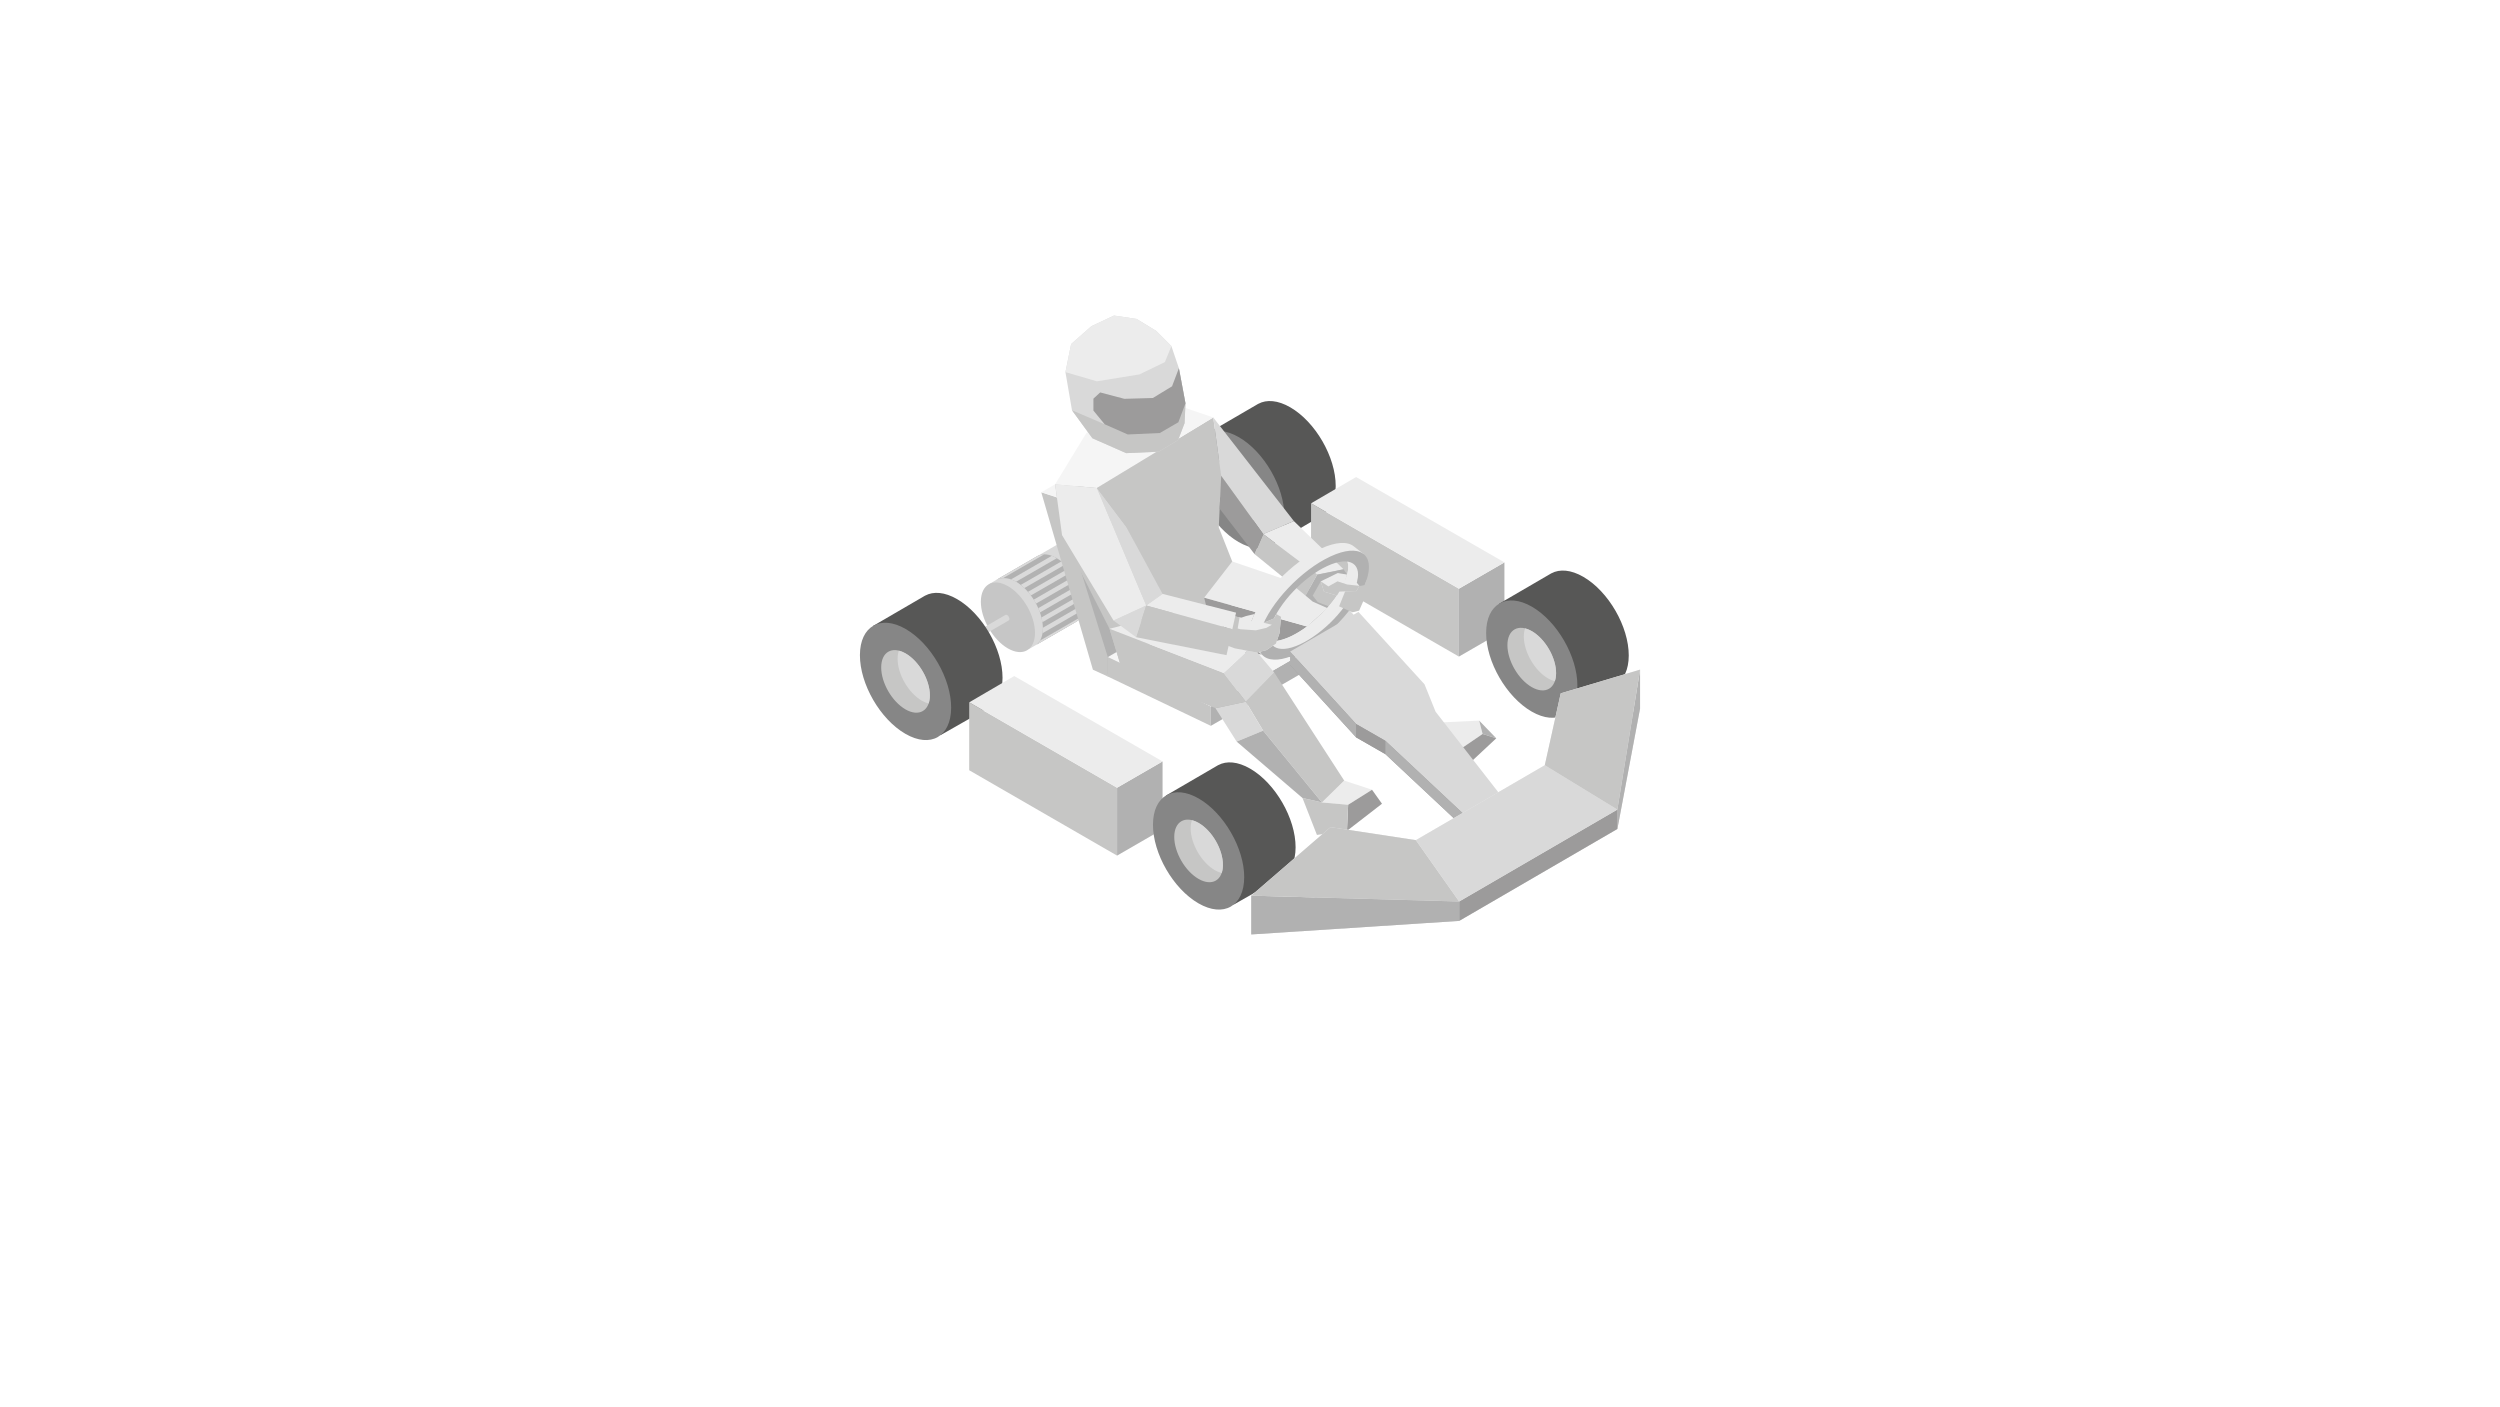
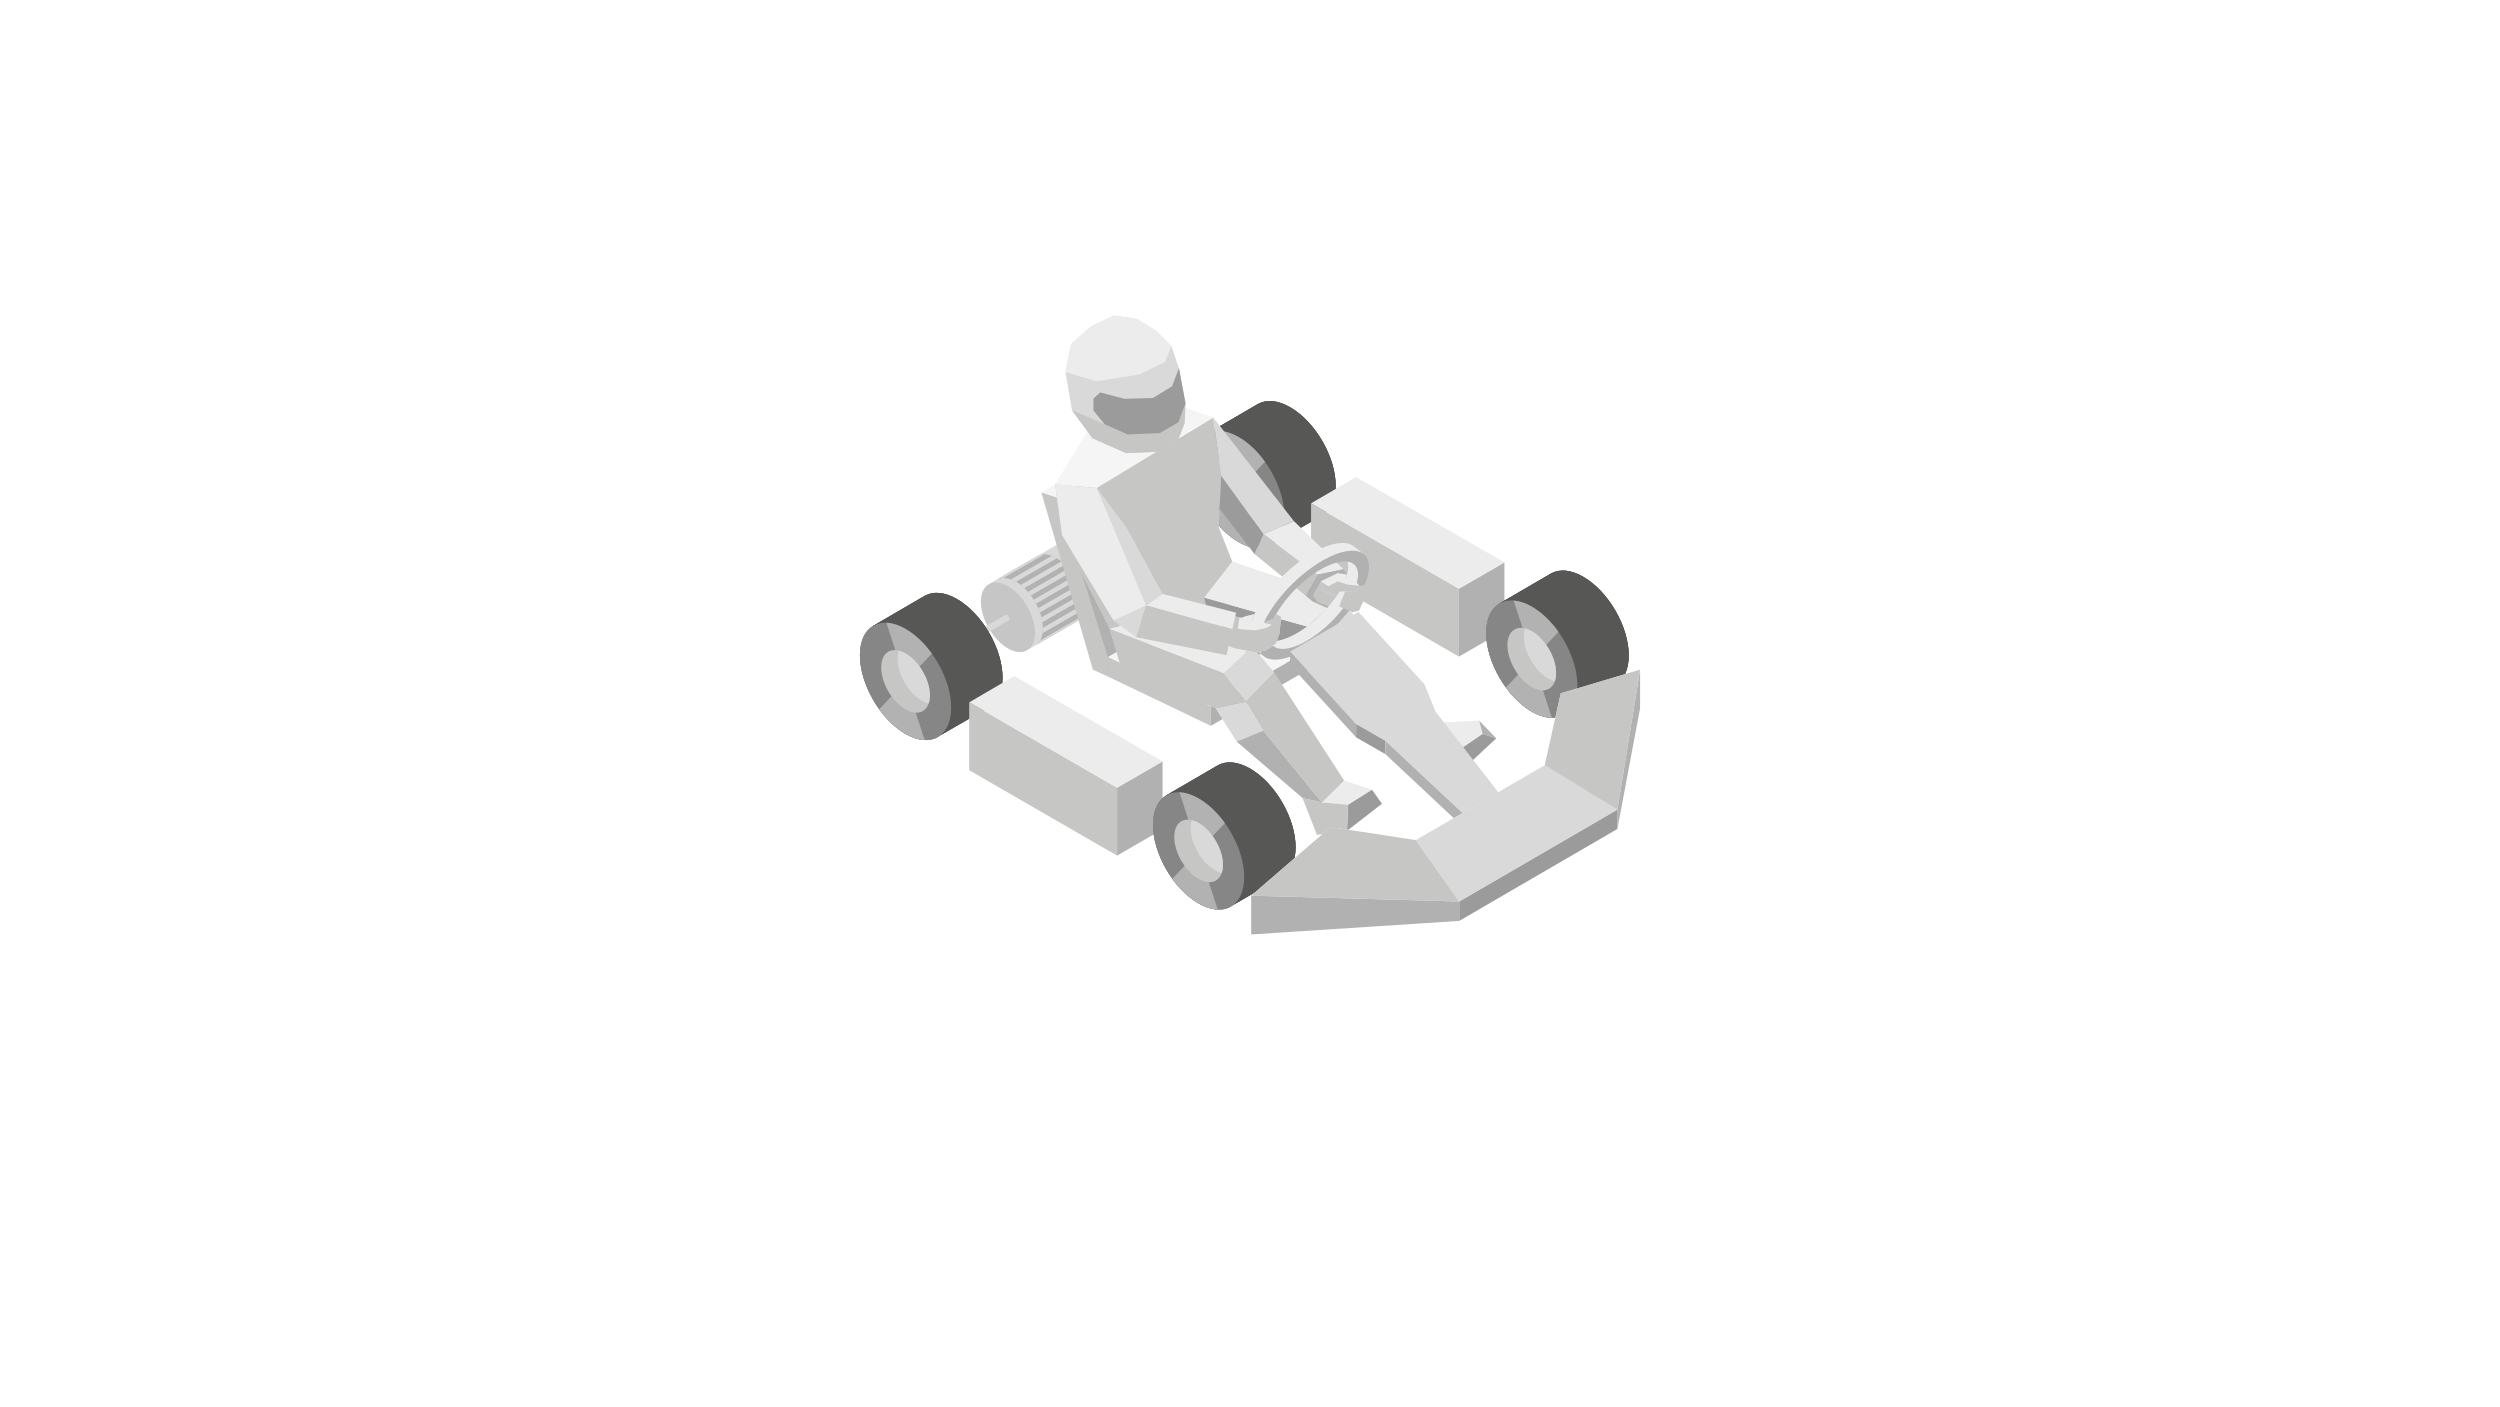
- <svg xmlns="http://www.w3.org/2000/svg" xmlns:xlink="http://www.w3.org/1999/xlink" version="1.1" id="VALEUR-final_-_copie" x="0px" y="0px" width="1600px" height="900px" viewBox="0 0 1600 900" enable-background="new 0 0 1600 900" xml:space="preserve">
-   <g id="Moteur-elec_1_">
+ <svg xmlns="http://www.w3.org/2000/svg" version="1.1" id="VALEUR-final" x="0px" y="0px" width="1600px" height="900px" viewBox="0 0 1600 900" enable-background="new 0 0 1600 900" xml:space="preserve">
+   <g id="moteur-elec">
    <g>
      <g>
        <polygon fill="#C6C6C5" points="724.096,348.021 698.315,333.137 698.315,362.69 724.096,377.575    " />
        <polygon fill="#B1B1B1" points="724.096,348.021 763.094,325.506 763.094,355.06 724.096,377.575    " />
        <g>
          <polygon fill="#D9D9D9" points="763.094,325.506 737.187,310.622 698.315,333.137 724.096,348.021     " />
        </g>
      </g>
      <g>
        <path fill="#F6F6F6" d="M745.362,339.233l-3.554,3.856l-0.925,13.01l4.662-7.059l-1.353,9.719l-1.595,0.068l1.053,5.02     l3.589-6.552l-1.749,1.138l3.583-16.745l-5.484,8.172L745.362,339.233" />
      </g>
      <g>
        <g>
          <path fill="#B1B1B1" d="M714.858,331.647v4.698l0,0c0.003,0.42,0.282,0.84,0.838,1.16c1.109,0.641,2.904,0.643,4.009,0      c0.551-0.32,0.825-0.74,0.822-1.16h0.001v-4.698H714.858z" />
          <g>
            <path fill="#ECECEC" d="M719.692,330.485c-1.113-0.641-2.905-0.641-4.009,0c-1.105,0.642-1.098,1.681,0.013,2.321       c1.109,0.643,2.904,0.643,4.009,0C720.808,332.166,720.802,331.126,719.692,330.485" />
          </g>
        </g>
        <g>
          <path fill="#B1B1B1" d="M740.498,316.845v4.698l0,0c0.002,0.42,0.281,0.84,0.836,1.16c1.111,0.641,2.904,0.643,4.009,0      c0.551-0.32,0.825-0.74,0.822-1.16h0.001v-4.698H740.498z" />
          <g>
            <path fill="#ECECEC" d="M745.331,315.683c-1.112-0.641-2.905-0.641-4.008,0c-1.105,0.643-1.099,1.679,0.012,2.321       c1.111,0.641,2.904,0.643,4.009,0C746.446,317.364,746.44,316.324,745.331,315.683" />
          </g>
        </g>
      </g>
      <g>
        <polyline fill="#9C9B9B" points="727.308,339.536 726.196,338.896 723.922,340.216 721.632,338.894 720.529,339.536      722.817,340.859 720.543,342.18 721.654,342.822 723.928,341.5 726.218,342.822 727.323,342.18 725.033,340.859 727.308,339.536         " />
      </g>
      <polyline fill="#9C9B9B" points="754.055,324.093 752.944,323.453 747.289,326.738 748.402,327.379 754.055,324.093   " />
    </g>
    <g>
-       <path fill="#D9D9D9" d="M706.047,379.773c0.031-10.997-7.7-24.388-17.271-29.912c-4.7-2.713-8.967-3.019-12.099-1.331    l-0.007-0.013l-43.957,25.475l3.618,5.854c-0.001,0.089-0.007,0.175-0.007,0.265c-0.03,10.997,7.701,24.388,17.273,29.912    c0.684,0.396,1.358,0.733,2.022,1.028l2.738,4.43l42.718-24.643l-0.001-0.003C704.136,389.009,706.033,385.189,706.047,379.773z" />
+       <path fill="#D9D9D9" d="M706.047,379.773c0.031-10.997-7.7-24.388-17.271-29.912c-4.7-2.713-8.967-3.019-12.099-1.331    l-0.007-0.013l-43.957,25.475l25.644,41.489l42.718-24.643l-0.001-0.003C704.136,389.009,706.033,385.189,706.047,379.773z" />
      <g>
        <path fill="#C6C6C6" d="M645.128,375.148c-9.57-5.527-17.353-1.091-17.384,9.906c-0.032,10.998,7.701,24.39,17.272,29.913     c9.569,5.525,17.353,1.092,17.383-9.906C662.431,394.063,654.7,380.672,645.128,375.148" />
      </g>
-       <g>
-         <defs>
-           <path id="SVGID_1_" d="M693.435,387.055c0.031-10.997-7.7-24.388-17.271-29.912c-4.7-2.713-8.967-3.019-12.099-1.331      l-0.007-0.013L637.87,371l-0.381,0.222c0,0,5.221-3.296,12.685,1.014c9.572,5.524,17.303,18.916,17.271,29.912      c-0.013,4.862-1.543,8.438-4.071,10.441l25.09-14.469l-0.001-0.002C691.524,396.291,693.421,392.471,693.435,387.055z" />
-         </defs>
-         <defs>
-           <path id="SVGID_2_" d="M693.435,387.055c0.031-10.997-7.7-24.388-17.271-29.912c-4.7-2.713-8.967-3.019-12.099-1.331      l-0.007-0.013L637.87,371l-0.381,0.222c0,0,5.221-3.296,12.685,1.014c9.572,5.524,17.303,18.916,17.271,29.912      c-0.013,4.862-1.543,8.438-4.071,10.441l25.09-14.469l-0.001-0.002C691.524,396.291,693.421,392.471,693.435,387.055z" />
-         </defs>
-         <use xlink:href="#SVGID_1_" overflow="visible" fill="#B2B2B2" />
-         <clipPath id="SVGID_3_">
-           <use xlink:href="#SVGID_1_" overflow="visible" />
-         </clipPath>
-         <clipPath id="SVGID_4_" clip-path="url(#SVGID_3_)">
-           <use xlink:href="#SVGID_2_" overflow="visible" />
-         </clipPath>
-         <g clip-path="url(#SVGID_4_)">
-           <line fill="none" stroke="#DADADA" stroke-width="2.929" stroke-miterlimit="10" x1="589.639" y1="505.363" x2="834.512" y2="363.977" />
-           <line fill="none" stroke="#DADADA" stroke-width="2.929" stroke-miterlimit="10" x1="585.122" y1="500.848" x2="829.996" y2="359.46" />
-           <line fill="none" stroke="#DADADA" stroke-width="2.929" stroke-miterlimit="10" x1="580.606" y1="496.332" x2="825.48" y2="354.945" />
-           <line fill="none" stroke="#DADADA" stroke-width="2.929" stroke-miterlimit="10" x1="576.09" y1="491.814" x2="820.965" y2="350.428" />
-           <line fill="none" stroke="#DADADA" stroke-width="2.929" stroke-miterlimit="10" x1="571.575" y1="487.299" x2="816.449" y2="345.911" />
-           <line fill="none" stroke="#DADADA" stroke-width="2.929" stroke-miterlimit="10" x1="567.058" y1="482.783" x2="811.934" y2="341.396" />
-           <line fill="none" stroke="#DADADA" stroke-width="2.929" stroke-miterlimit="10" x1="562.542" y1="478.266" x2="807.417" y2="336.88" />
-           <line fill="none" stroke="#DADADA" stroke-width="2.929" stroke-miterlimit="10" x1="558.026" y1="473.75" x2="802.9" y2="332.364" />
-           <line fill="none" stroke="#DADADA" stroke-width="2.929" stroke-miterlimit="10" x1="553.51" y1="469.234" x2="798.384" y2="327.848" />
-           <line fill="none" stroke="#DADADA" stroke-width="2.929" stroke-miterlimit="10" x1="548.994" y1="464.719" x2="793.869" y2="323.332" />
-           <line fill="none" stroke="#DADADA" stroke-width="2.929" stroke-miterlimit="10" x1="544.478" y1="460.203" x2="789.352" y2="318.815" />
-           <line fill="none" stroke="#DADADA" stroke-width="2.929" stroke-miterlimit="10" x1="539.962" y1="455.686" x2="784.836" y2="314.3" />
-           <line fill="none" stroke="#DADADA" stroke-width="2.929" stroke-miterlimit="10" x1="535.445" y1="451.17" x2="780.321" y2="309.784" />
-           <line fill="none" stroke="#DADADA" stroke-width="2.929" stroke-miterlimit="10" x1="530.93" y1="446.654" x2="775.804" y2="305.268" />
-           <line fill="none" stroke="#DADADA" stroke-width="2.929" stroke-miterlimit="10" x1="526.414" y1="442.139" x2="771.288" y2="300.752" />
-           <line fill="none" stroke="#DADADA" stroke-width="2.929" stroke-miterlimit="10" x1="521.897" y1="437.623" x2="766.772" y2="296.236" />
-           <line fill="none" stroke="#DADADA" stroke-width="2.929" stroke-miterlimit="10" x1="517.382" y1="433.105" x2="762.256" y2="291.72" />
-           <line fill="none" stroke="#DADADA" stroke-width="2.929" stroke-miterlimit="10" x1="512.865" y1="428.59" x2="757.74" y2="287.204" />
-           <line fill="none" stroke="#DADADA" stroke-width="2.929" stroke-miterlimit="10" x1="508.349" y1="424.074" x2="753.223" y2="282.687" />
-           <line fill="none" stroke="#DADADA" stroke-width="2.929" stroke-miterlimit="10" x1="503.833" y1="419.559" x2="748.708" y2="278.171" />
-           <line fill="none" stroke="#DADADA" stroke-width="2.929" stroke-miterlimit="10" x1="499.317" y1="415.043" x2="744.192" y2="273.655" />
-           <line fill="none" stroke="#DADADA" stroke-width="2.929" stroke-miterlimit="10" x1="494.801" y1="410.526" x2="739.676" y2="269.139" />
-           <line fill="none" stroke="#DADADA" stroke-width="2.929" stroke-miterlimit="10" x1="490.286" y1="406.01" x2="735.16" y2="264.623" />
-         </g>
+       <path fill="#B2B2B2" d="M693.435,387.055c0.031-10.997-7.7-24.388-17.271-29.912c-4.7-2.713-8.967-3.019-12.099-1.331    l-0.007-0.013L637.87,371l-0.381,0.222c0,0,5.221-3.296,12.685,1.014c9.572,5.524,17.303,18.916,17.271,29.912    c-0.013,4.862-1.543,8.438-4.071,10.441l25.09-14.469l-0.001-0.002C691.524,396.291,693.421,392.471,693.435,387.055z" />
+       <g>
+         <path fill="#D9D9D9" d="M637.57,371.173c-0.05,0.029-0.082,0.048-0.082,0.048L637.57,371.173z" />
+         <path fill="#D9D9D9" d="M681.634,361.331c-0.756-0.727-1.535-1.406-2.334-2.035l-26.055,15.044     c0.802,0.628,1.584,1.304,2.344,2.029L681.634,361.331z" />
+         <path fill="#D9D9D9" d="M676.164,357.143c-1.029-0.594-2.032-1.052-3.012-1.42l-26.121,15.082     c0.995,0.34,2.041,0.794,3.142,1.431c0.039,0.022,0.076,0.05,0.114,0.072l26.062-15.047     C676.286,357.223,676.226,357.179,676.164,357.143z" />
+         <path fill="#D9D9D9" d="M688.462,398.117c1.224-0.73,2.251-1.793,3.057-3.135l-25.911,14.96c-0.614,1.059-1.36,1.953-2.235,2.646     l25.09-14.469L688.462,398.117z" />
+         <path fill="#D9D9D9" d="M668.299,354.785c-1.559,0.015-2.989,0.356-4.234,1.027l-0.007-0.013L637.87,371l-0.299,0.174     c0.352-0.2,1.904-1.005,4.314-1.138L668.299,354.785z" />
+         <path fill="#D9D9D9" d="M685.784,366.059c-0.593-0.8-1.22-1.564-1.862-2.308l-26.041,15.036c0.644,0.742,1.271,1.506,1.866,2.306     L685.784,366.059z" />
+         <path fill="#D9D9D9" d="M693.136,383.185c-0.147-1.004-0.352-2.017-0.605-3.033l-26.01,15.018     c0.255,1.014,0.465,2.025,0.615,3.028L693.136,383.185z" />
+         <path fill="#D9D9D9" d="M667.192,405.288l25.965-14.992c0.169-1.01,0.275-2.081,0.278-3.241c0-0.097-0.011-0.198-0.012-0.295     l-25.994,15.008c0.001,0.126,0.016,0.255,0.015,0.38C667.441,403.266,667.349,404.309,667.192,405.288z" />
+         <path fill="#D9D9D9" d="M689.07,371.285c-0.46-0.862-0.949-1.708-1.467-2.536l-26.03,15.029c0.52,0.827,1.009,1.672,1.471,2.533     L689.07,371.285z" />
+         <path fill="#D9D9D9" d="M691.574,376.963c-0.325-0.927-0.674-1.851-1.073-2.763l-26.022,15.025     c0.4,0.912,0.754,1.833,1.081,2.759L691.574,376.963z" />
      </g>
      <g>
        <path fill="#D9D9D9" d="M646.04,396.126c0.002-0.919-0.643-2.04-1.444-2.5c-0.394-0.228-0.75-0.253-1.013-0.112v-0.001     l-15.741,9.097l0.303,0.489c0,0.008-0.001,0.016-0.001,0.022c-0.001,0.921,0.644,2.04,1.445,2.502     c0.057,0.032,0.114,0.062,0.169,0.085l0.229,0.371l15.637-9.026l0,0C645.88,396.898,646.038,396.58,646.04,396.126z" />
        <g>
          <path fill="#C6C6C6" d="M628.88,402.705c-0.801-0.463-1.452-0.092-1.454,0.829c-0.003,0.919,0.644,2.04,1.443,2.501      c0.801,0.463,1.452,0.092,1.454-0.828C630.327,404.288,629.681,403.167,628.88,402.705" />
        </g>
      </g>
    </g>
  </g>
-   <g id="roue-back-right_4_">
-     <path fill="#575756" d="M641.622,433.822c0.052-18.529-12.974-41.092-29.1-50.397c-7.919-4.574-15.107-5.09-20.384-2.243   l-0.011-0.021l-33.405,19.448l6.096,9.862c-0.003,0.15-0.011,0.295-0.011,0.445c-0.052,18.527,12.975,41.092,29.1,50.398   c1.153,0.666,2.29,1.236,3.409,1.73l4.612,7.465l16.625-9.457c0.107-0.059,0.213-0.115,0.316-0.178l14.376-8.412l-0.003-0.004   C638.4,449.381,641.597,442.945,641.622,433.822z" />
+   <g id="roue-back-right">
+     <path fill="#575756" d="M641.622,433.822c0.052-18.529-12.974-41.092-29.1-50.397c-7.919-4.574-15.107-5.09-20.384-2.243   l-0.011-0.021l-33.405,19.448l43.206,69.901l31.317-18.047l-0.003-0.004C638.4,449.381,641.597,442.945,641.622,433.822z" />
    <g>
      <path fill="#868686" d="M579.638,402.556c-16.124-9.311-29.238-1.839-29.29,16.69s12.975,41.092,29.101,50.398    c16.123,9.311,29.237,1.838,29.289-16.691C608.79,434.426,595.764,411.863,579.638,402.556" />
    </g>
    <g>
      <path fill="#C6C6C5" d="M579.594,418.203c-8.603-4.969-15.599-0.98-15.626,8.906c-0.028,9.883,6.923,21.922,15.525,26.887    c8.601,4.967,15.599,0.98,15.627-8.906C595.147,435.207,588.198,423.168,579.594,418.203" />
    </g>
    <path fill="#D9D9D9" d="M595.121,445.09c-0.006,1.957-0.288,3.678-0.798,5.148c-1.375-0.332-2.827-0.914-4.333-1.781   c-8.601-4.967-15.553-17.004-15.525-26.887c0.006-1.967,0.298-3.686,0.818-5.156c1.37,0.338,2.814,0.926,4.311,1.789   C588.198,423.168,595.147,435.207,595.121,445.09z" />
  </g>
-   <g id="roue-back-left_4_">
-     <path fill="#575756" d="M854.847,311.063c0.051-18.529-12.975-41.092-29.1-50.398c-7.92-4.574-15.107-5.089-20.385-2.243   l-0.012-0.021l-33.405,19.448l6.096,9.862c-0.003,0.15-0.011,0.294-0.011,0.445c-0.052,18.528,12.975,41.092,29.101,50.399   c1.153,0.666,2.289,1.236,3.408,1.731l4.613,7.464l16.624-9.457c0.107-0.058,0.213-0.117,0.316-0.178l14.375-8.412l-0.002-0.005   C851.624,326.622,854.821,320.187,854.847,311.063z" />
+   <g id="roue-back-left">
+     <path fill="#575756" d="M854.847,311.063c0.051-18.529-12.975-41.092-29.1-50.398c-7.92-4.574-15.107-5.089-20.385-2.243   l-0.012-0.021l-33.405,19.448l43.207,69.901l31.315-18.046l-0.002-0.005C851.624,326.622,854.821,320.187,854.847,311.063z" />
    <g>
      <path fill="#868686" d="M792.863,279.796c-16.124-9.311-29.238-1.839-29.29,16.69c-0.052,18.528,12.975,41.091,29.101,50.398    c16.124,9.31,29.237,1.839,29.288-16.691C822.015,311.666,808.989,289.103,792.863,279.796" />
    </g>
    <g>
      <path fill="#C6C6C5" d="M792.819,295.444c-8.603-4.969-15.599-0.98-15.626,8.906c-0.028,9.883,6.923,21.922,15.525,26.886    c8.602,4.967,15.6,0.981,15.628-8.905C808.372,312.448,801.423,300.41,792.819,295.444" />
    </g>
    <path fill="#D9D9D9" d="M808.346,322.331c-0.006,1.956-0.288,3.678-0.799,5.148c-1.374-0.332-2.826-0.914-4.332-1.782   c-8.602-4.965-15.554-17.002-15.525-26.886c0.006-1.968,0.298-3.686,0.818-5.156c1.37,0.338,2.814,0.925,4.311,1.789   C801.423,300.41,808.372,312.448,808.346,322.331z" />
  </g>
-   <g id="carenage-right_4_">
+   <g id="roue-back-left-2">
+     <path fill="#575756" d="M854.847,311.063c0.051-18.529-12.975-41.092-29.1-50.398c-7.92-4.574-15.107-5.089-20.385-2.243   l-0.012-0.021l-33.405,19.448l43.207,69.901l31.315-18.046l-0.002-0.005C851.624,326.622,854.821,320.187,854.847,311.063z" />
+     <g>
+       <path fill="#868686" d="M792.863,279.796c-16.124-9.311-29.238-1.839-29.29,16.69c-0.052,18.528,12.975,41.091,29.101,50.398    c16.124,9.31,29.237,1.839,29.288-16.691C822.015,311.666,808.989,289.103,792.863,279.796" />
+     </g>
+     <g>
+       <path fill="#B2B2B2" d="M792.863,279.796c-6.23-3.598-12.006-4.68-16.757-3.597l16.665,37.14l12.423-23.28    C801.45,285.884,797.274,282.342,792.863,279.796z" />
+       <path fill="#B2B2B2" d="M792.771,313.34l-12.426,23.282c3.743,4.175,7.919,7.718,12.33,10.264    c6.231,3.598,12.007,4.679,16.759,3.595L792.771,313.34z" />
+     </g>
+     <g>
+       <path fill="#C6C6C5" d="M792.819,295.444c-8.603-4.969-15.599-0.98-15.626,8.906c-0.028,9.883,6.923,21.922,15.525,26.886    c8.602,4.967,15.6,0.981,15.628-8.905C808.372,312.448,801.423,300.41,792.819,295.444" />
+     </g>
+     <path fill="#D9D9D9" d="M808.346,322.331c-0.006,1.956-0.288,3.678-0.799,5.148c-1.374-0.332-2.826-0.914-4.332-1.782   c-8.602-4.965-15.554-17.002-15.525-26.886c0.006-1.968,0.298-3.686,0.818-5.156c1.37,0.338,2.814,0.925,4.311,1.789   C801.423,300.41,808.372,312.448,808.346,322.331z" />
+   </g>
+   <g id="roue-back-right-2">
+     <path fill="#575756" d="M641.622,433.822c0.052-18.529-12.974-41.092-29.1-50.397c-7.919-4.574-15.107-5.09-20.384-2.243   l-0.011-0.021l-33.405,19.448l43.206,69.901l31.317-18.047l-0.003-0.004C638.4,449.381,641.597,442.945,641.622,433.822z" />
+     <g>
+       <path fill="#868686" d="M579.638,402.556c-16.124-9.311-29.238-1.839-29.29,16.69s12.975,41.092,29.101,50.398    c16.123,9.311,29.237,1.838,29.289-16.691C608.79,434.426,595.764,411.863,579.638,402.556" />
+     </g>
+     <g>
+       <path fill="#B2B2B2" d="M579.638,402.556c-6.23-3.598-12.007-4.68-16.758-3.596l16.665,37.141l12.423-23.281    C588.225,408.644,584.049,405.102,579.638,402.556z" />
+       <path fill="#B2B2B2" d="M579.545,436.1l-12.426,23.281c3.743,4.176,7.919,7.718,12.331,10.264    c6.23,3.598,12.006,4.68,16.757,3.596L579.545,436.1z" />
+     </g>
+     <g>
+       <path fill="#C6C6C5" d="M579.594,418.203c-8.603-4.969-15.599-0.98-15.626,8.906c-0.028,9.883,6.923,21.922,15.525,26.887    c8.601,4.967,15.599,0.98,15.627-8.906C595.147,435.207,588.198,423.168,579.594,418.203" />
+     </g>
+     <path fill="#D9D9D9" d="M595.121,445.09c-0.006,1.957-0.288,3.678-0.798,5.148c-1.375-0.332-2.827-0.914-4.333-1.781   c-8.601-4.967-15.553-17.004-15.525-26.887c0.006-1.967,0.298-3.686,0.818-5.156c1.37,0.338,2.814,0.926,4.311,1.789   C588.198,423.168,595.147,435.207,595.121,445.09z" />
+   </g>
+   <g id="roue-back-left-1">
+     <path fill="#575756" d="M854.847,311.063c0.051-18.529-12.975-41.092-29.1-50.398c-7.92-4.574-15.107-5.089-20.385-2.243   l-0.012-0.021l-33.405,19.448l43.207,69.901l31.315-18.046l-0.002-0.005C851.624,326.622,854.821,320.187,854.847,311.063z" />
+     <g>
+       <path fill="#868686" d="M792.863,279.796c-16.124-9.311-29.238-1.839-29.29,16.69c-0.052,18.528,12.975,41.091,29.101,50.398    c16.124,9.31,29.237,1.839,29.288-16.691C822.015,311.666,808.989,289.103,792.863,279.796" />
+     </g>
+     <g>
+       <path fill="#B2B2B2" d="M792.674,346.885c4.41,2.546,8.591,3.829,12.344,3.981l-12.25-37.529l-16.819,17.813    C780.679,337.709,786.443,343.289,792.674,346.885z" />
+       <path fill="#B2B2B2" d="M792.863,279.796c-4.411-2.547-8.593-3.83-12.347-3.982l12.253,37.524l16.818-17.809    C804.857,288.972,799.094,283.393,792.863,279.796z" />
+     </g>
+     <g>
+       <path fill="#C6C6C5" d="M792.819,295.444c-8.603-4.969-15.599-0.98-15.626,8.906c-0.028,9.883,6.923,21.922,15.525,26.886    c8.602,4.967,15.6,0.981,15.628-8.905C808.372,312.448,801.423,300.41,792.819,295.444" />
+     </g>
+     <path fill="#D9D9D9" d="M808.346,322.331c-0.006,1.956-0.288,3.678-0.799,5.148c-1.374-0.332-2.826-0.914-4.332-1.782   c-8.602-4.965-15.554-17.002-15.525-26.886c0.006-1.968,0.298-3.686,0.818-5.156c1.37,0.338,2.814,0.925,4.311,1.789   C801.423,300.41,808.372,312.448,808.346,322.331z" />
+   </g>
+   <g id="roue-back-right-1">
+     <path fill="#575756" d="M641.622,433.822c0.052-18.529-12.974-41.092-29.1-50.397c-7.919-4.574-15.107-5.09-20.384-2.243   l-0.011-0.021l-33.405,19.448l43.206,69.901l31.317-18.047l-0.003-0.004C638.4,449.381,641.597,442.945,641.622,433.822z" />
+     <g>
+       <path fill="#868686" d="M579.638,402.556c-16.124-9.311-29.238-1.839-29.29,16.69s12.975,41.092,29.101,50.398    c16.123,9.311,29.237,1.838,29.289-16.691C608.79,434.426,595.764,411.863,579.638,402.556" />
+     </g>
+     <g>
+       <path fill="#B2B2B2" d="M579.45,469.645c4.409,2.546,8.59,3.829,12.343,3.981l-12.25-37.528l-16.818,17.813    C567.455,460.469,573.218,466.048,579.45,469.645z" />
+       <path fill="#B2B2B2" d="M579.638,402.556c-4.411-2.547-8.594-3.83-12.348-3.982l12.253,37.525l16.819-17.81    C591.632,411.731,585.869,406.152,579.638,402.556z" />
+     </g>
+     <g>
+       <path fill="#C6C6C5" d="M579.594,418.203c-8.603-4.969-15.599-0.98-15.626,8.906c-0.028,9.883,6.923,21.922,15.525,26.887    c8.601,4.967,15.599,0.98,15.627-8.906C595.147,435.207,588.198,423.168,579.594,418.203" />
+     </g>
+     <path fill="#D9D9D9" d="M595.121,445.09c-0.006,1.957-0.288,3.678-0.798,5.148c-1.375-0.332-2.827-0.914-4.333-1.781   c-8.601-4.967-15.553-17.004-15.525-26.887c0.006-1.967,0.298-3.686,0.818-5.156c1.37,0.338,2.814,0.926,4.311,1.789   C588.198,423.168,595.147,435.207,595.121,445.09z" />
+   </g>
+   <g id="carenage-right">
    <polygon fill="#C6C6C5" points="714.917,504.135 620.286,449.5 620.286,492.955 714.917,547.59  " />
    <polygon fill="#B1B1B1" points="714.917,504.135 744.039,487.305 744.039,530.76 714.917,547.59  " />
    <g>
      <polygon fill="#ECECEC" points="744.039,487.305 649.1,432.668 620.286,449.5 714.917,504.135   " />
    </g>
  </g>
-   <g id="carenage-left_4_">
+   <g id="carenage-left">
    <polygon fill="#C6C6C5" points="933.706,376.761 839.075,322.126 839.075,365.58 933.706,420.217  " />
    <polygon fill="#B1B1B1" points="933.706,376.761 962.829,359.931 962.829,403.385 933.706,420.217  " />
    <g>
      <polygon fill="#ECECEC" points="962.829,359.931 867.89,305.294 839.075,322.126 933.706,376.761   " />
    </g>
  </g>
-   <g id="roue-front-right_4_">
-     <path fill="#575756" d="M829.177,542.314c0.051-18.527-12.974-41.09-29.1-50.396c-7.919-4.574-15.107-5.09-20.385-2.244   l-0.011-0.021l-33.405,19.449l6.097,9.861c-0.003,0.15-0.012,0.295-0.012,0.445c-0.052,18.527,12.975,41.092,29.1,50.398   c1.153,0.666,2.29,1.236,3.409,1.732l4.612,7.463l16.626-9.455c0.106-0.059,0.212-0.117,0.315-0.178l14.377-8.412l-0.004-0.006   C825.954,557.873,829.151,551.438,829.177,542.314z" />
+   <g id="roue-front-right">
+     <path fill="#575756" d="M829.177,542.314c0.051-18.527-12.974-41.09-29.1-50.396c-7.919-4.574-15.107-5.09-20.385-2.244   l-0.011-0.021l-33.405,19.449l43.206,69.9l31.318-18.045l-0.004-0.006C825.954,557.873,829.151,551.438,829.177,542.314z" />
    <g>
      <path fill="#868686" d="M767.193,511.049c-16.124-9.311-29.238-1.84-29.29,16.691c-0.052,18.527,12.975,41.09,29.101,50.396    c16.123,9.311,29.237,1.84,29.289-16.689S783.319,520.355,767.193,511.049" />
    </g>
    <g>
      <path fill="#C6C6C5" d="M767.149,526.695c-8.603-4.967-15.599-0.979-15.626,8.908c-0.028,9.883,6.923,21.92,15.525,26.885    c8.601,4.967,15.599,0.98,15.627-8.904C782.702,543.699,775.752,531.662,767.149,526.695" />
    </g>
    <path fill="#D9D9D9" d="M782.675,553.584c-0.006,1.955-0.288,3.676-0.798,5.148c-1.375-0.334-2.827-0.914-4.333-1.783   c-8.601-4.965-15.553-17.002-15.524-26.887c0.005-1.967,0.297-3.686,0.818-5.154c1.37,0.338,2.814,0.924,4.311,1.787   C775.752,531.662,782.702,543.699,782.675,553.584z" />
  </g>
-   <g id="roue-front-left_4_">
-     <path fill="#575756" d="M1042.401,419.557c0.051-18.529-12.975-41.092-29.1-50.399c-7.92-4.573-15.107-5.089-20.385-2.243   l-0.012-0.021l-33.404,19.448l6.096,9.863c-0.004,0.149-0.012,0.293-0.012,0.445c-0.051,18.528,12.975,41.091,29.1,50.397   c1.154,0.666,2.289,1.236,3.408,1.732l4.613,7.465l16.625-9.457c0.107-0.059,0.213-0.117,0.316-0.178l14.377-8.412l-0.004-0.004   C1039.179,435.113,1042.376,428.68,1042.401,419.557z" />
+   <g id="roue-front-left">
+     <path fill="#575756" d="M1042.401,419.557c0.051-18.529-12.975-41.092-29.1-50.399c-7.92-4.573-15.107-5.089-20.385-2.243   l-0.012-0.021l-33.404,19.448l43.205,69.903l31.318-18.047l-0.004-0.004C1039.179,435.113,1042.376,428.68,1042.401,419.557z" />
    <g>
      <path fill="#868686" d="M980.417,388.29c-16.123-9.311-29.236-1.839-29.289,16.691c-0.051,18.527,12.975,41.09,29.102,50.398    c16.123,9.309,29.236,1.838,29.287-16.691C1009.569,420.158,996.544,397.595,980.417,388.29" />
    </g>
    <g>
      <path fill="#C6C6C5" d="M980.374,403.938c-8.604-4.969-15.6-0.98-15.627,8.906c-0.027,9.883,6.924,21.92,15.525,26.885    c8.602,4.967,15.6,0.98,15.627-8.904S988.978,408.902,980.374,403.938" />
    </g>
    <path fill="#D9D9D9" d="M995.899,430.824c-0.006,1.955-0.287,3.678-0.797,5.148c-1.375-0.332-2.828-0.914-4.334-1.783   c-8.6-4.965-15.553-17.002-15.523-26.885c0.006-1.969,0.297-3.688,0.818-5.156c1.369,0.338,2.812,0.924,4.311,1.789   C988.978,408.902,995.927,420.939,995.899,430.824z" />
  </g>
-   <g id="siege_4_">
+   <g id="roue-front-right-2">
+     <path fill="#575756" d="M829.177,542.314c0.051-18.527-12.974-41.09-29.1-50.396c-7.919-4.574-15.107-5.09-20.385-2.244   l-0.011-0.021l-33.405,19.449l43.206,69.9l31.318-18.045l-0.004-0.006C825.954,557.873,829.151,551.438,829.177,542.314z" />
+     <g>
+       <path fill="#868686" d="M767.193,511.049c-16.124-9.311-29.238-1.84-29.29,16.691c-0.052,18.527,12.975,41.09,29.101,50.396    c16.123,9.311,29.237,1.84,29.289-16.689S783.319,520.355,767.193,511.049" />
+     </g>
+     <g>
+       <path fill="#B2B2B2" d="M767.193,511.049c-6.23-3.598-12.006-4.68-16.757-3.597l16.665,37.141l12.422-23.28    C775.78,517.137,771.604,513.595,767.193,511.049z" />
+       <path fill="#B2B2B2" d="M767.101,544.593l-12.426,23.281c3.743,4.175,7.919,7.717,12.33,10.263    c6.23,3.598,12.007,4.68,16.759,3.596L767.101,544.593z" />
+     </g>
+     <g>
+       <path fill="#C6C6C5" d="M767.149,526.695c-8.603-4.967-15.599-0.979-15.626,8.908c-0.028,9.883,6.923,21.92,15.525,26.885    c8.601,4.967,15.599,0.98,15.627-8.904C782.702,543.699,775.752,531.662,767.149,526.695" />
+     </g>
+     <path fill="#D9D9D9" d="M782.675,553.584c-0.006,1.955-0.288,3.676-0.798,5.148c-1.375-0.334-2.827-0.914-4.333-1.783   c-8.601-4.965-15.553-17.002-15.524-26.887c0.005-1.967,0.297-3.686,0.818-5.154c1.37,0.338,2.814,0.924,4.311,1.787   C775.752,531.662,782.702,543.699,782.675,553.584z" />
+   </g>
+   <g id="roue-front-left-2">
+     <path fill="#575756" d="M1042.401,419.557c0.051-18.529-12.975-41.092-29.1-50.399c-7.92-4.573-15.107-5.089-20.385-2.243   l-0.012-0.021l-33.404,19.448l43.205,69.903l31.318-18.047l-0.004-0.004C1039.179,435.113,1042.376,428.68,1042.401,419.557z" />
+     <g>
+       <path fill="#868686" d="M980.417,388.29c-16.123-9.311-29.236-1.839-29.289,16.691c-0.051,18.527,12.975,41.09,29.102,50.398    c16.123,9.309,29.236,1.838,29.287-16.691C1009.569,420.158,996.544,397.595,980.417,388.29" />
+     </g>
+     <g>
+       <path fill="#B2B2B2" d="M980.966,421.833l-12.663,23.725c3.64,3.982,7.673,7.366,11.927,9.821    c6.484,3.744,12.479,4.769,17.337,3.456L980.966,421.833z" />
+       <path fill="#B2B2B2" d="M980.417,388.29c-5.976-3.451-11.536-4.591-16.173-3.723l16.722,37.266L993.149,399    C989.306,394.628,984.986,390.926,980.417,388.29z" />
+     </g>
+     <g>
+       <path fill="#C6C6C5" d="M980.374,403.938c-8.604-4.969-15.6-0.98-15.627,8.906c-0.027,9.883,6.924,21.92,15.525,26.885    c8.602,4.967,15.6,0.98,15.627-8.904S988.978,408.902,980.374,403.938" />
+     </g>
+     <path fill="#D9D9D9" d="M995.899,430.824c-0.006,1.955-0.287,3.678-0.797,5.148c-1.375-0.332-2.828-0.914-4.334-1.783   c-8.6-4.965-15.553-17.002-15.523-26.885c0.006-1.969,0.297-3.688,0.818-5.156c1.369,0.338,2.812,0.924,4.311,1.789   C988.978,408.902,995.927,420.939,995.899,430.824z" />
+   </g>
+   <g id="roue-front-right-1">
+     <path fill="#575756" d="M829.177,542.314c0.051-18.527-12.974-41.09-29.1-50.396c-7.919-4.574-15.107-5.09-20.385-2.244   l-0.011-0.021l-33.405,19.449l43.206,69.9l31.318-18.045l-0.004-0.006C825.954,557.873,829.151,551.438,829.177,542.314z" />
+     <g>
+       <path fill="#868686" d="M767.193,511.049c-16.124-9.311-29.238-1.84-29.29,16.691c-0.052,18.527,12.975,41.09,29.101,50.396    c16.123,9.311,29.237,1.84,29.289-16.689S783.319,520.355,767.193,511.049" />
+     </g>
+     <g>
+       <path fill="#B2B2B2" d="M767.004,578.137c4.41,2.547,8.591,3.829,12.345,3.982l-12.25-37.528l-16.819,17.813    C755.01,568.961,760.773,574.541,767.004,578.137z" />
+       <path fill="#B2B2B2" d="M767.193,511.049c-4.411-2.547-8.592-3.83-12.347-3.982l12.252,37.524l16.818-17.81    C779.188,520.225,773.424,514.645,767.193,511.049z" />
+     </g>
+     <g>
+       <path fill="#C6C6C5" d="M767.149,526.695c-8.603-4.967-15.599-0.979-15.626,8.908c-0.028,9.883,6.923,21.92,15.525,26.885    c8.601,4.967,15.599,0.98,15.627-8.904C782.702,543.699,775.752,531.662,767.149,526.695" />
+     </g>
+     <path fill="#D9D9D9" d="M782.675,553.584c-0.006,1.955-0.288,3.676-0.798,5.148c-1.375-0.334-2.827-0.914-4.333-1.783   c-8.601-4.965-15.553-17.002-15.524-26.887c0.005-1.967,0.297-3.686,0.818-5.154c1.37,0.338,2.814,0.924,4.311,1.787   C775.752,531.662,782.702,543.699,782.675,553.584z" />
+   </g>
+   <g id="roue-front-left-1">
+     <path fill="#575756" d="M1042.401,419.557c0.051-18.529-12.975-41.092-29.1-50.399c-7.92-4.573-15.107-5.089-20.385-2.243   l-0.012-0.021l-33.404,19.448l43.205,69.903l31.318-18.047l-0.004-0.004C1039.179,435.113,1042.376,428.68,1042.401,419.557z" />
+     <g>
+       <path fill="#868686" d="M980.417,388.29c-16.123-9.311-29.236-1.839-29.289,16.691c-0.051,18.527,12.975,41.09,29.102,50.398    c16.123,9.309,29.236,1.838,29.287-16.691C1009.569,420.158,996.544,397.595,980.417,388.29" />
+     </g>
+     <g>
+       <path fill="#B2B2B2" d="M980.964,421.831L963.78,440.03c4.677,6.391,10.34,11.822,16.449,15.349    c4.664,2.692,9.073,3.973,12.989,3.996L980.964,421.831z" />
+       <path fill="#B2B2B2" d="M980.417,388.29c-4.156-2.4-8.109-3.677-11.693-3.945l12.24,37.486l16.454-17.423    C992.638,397.684,986.771,391.956,980.417,388.29z" />
+     </g>
+     <g>
+       <path fill="#C6C6C5" d="M980.374,403.938c-8.604-4.969-15.6-0.98-15.627,8.906c-0.027,9.883,6.924,21.92,15.525,26.885    c8.602,4.967,15.6,0.98,15.627-8.904S988.978,408.902,980.374,403.938" />
+     </g>
+     <path fill="#D9D9D9" d="M995.899,430.824c-0.006,1.955-0.287,3.678-0.797,5.148c-1.375-0.332-2.828-0.914-4.334-1.783   c-8.6-4.965-15.553-17.002-15.523-26.885c0.006-1.969,0.297-3.688,0.818-5.156c1.369,0.338,2.812,0.924,4.311,1.789   C988.978,408.902,995.927,420.939,995.899,430.824z" />
+   </g>
+   <g id="siege">
    <g>
      <g>
        <polygon fill="#B1B1B1" points="677.091,318.544 747.015,278.108 768.762,385.941 768.762,398.411 709.002,432.979    " />
        <polygon fill="#C6C6C5" points="677.091,318.544 666.417,315.073 699.463,428.613 709.002,432.979 709.002,420.539    " />
        <g>
          <polygon fill="#F5F5F5" points="747.015,278.108 736.042,274.635 666.417,315.073 677.091,318.544     " />
        </g>
      </g>
      <g>
        <polygon fill="#C6C6C5" points="774.926,452.115 709.002,420.541 709.002,432.965 774.926,464.541    " />
        <polygon fill="#B1B1B1" points="774.926,452.115 844.851,411.68 844.851,424.105 774.926,464.541    " />
        <g>
          <polygon fill="#F5F5F5" points="844.851,411.68 768.464,385.972 709.002,420.541 774.926,452.115     " />
        </g>
      </g>
    </g>
  </g>
-   <g id="pilote_4_">
+   <g id="pilote">
    <g>
      <polygon fill="#C6C6C5" points="701.985,312.337 776.477,267.176 781.554,304.541 780.008,337.53 788.624,359.342     791.706,379.269 772.37,411.662 745.672,403.391 736.711,368.28 720.822,337.282   " />
      <polygon fill="#C6C6C5" points="701.985,312.337 720.822,337.282 736.711,368.28 745.539,402.867 718.236,429.189     710.078,402.416 679.707,342.49 675.283,309.936   " />
      <polygon fill="#F5F5F5" points="701.985,312.337 675.283,309.936 695.309,277.074 718.587,262.608 750.404,258.286     776.477,267.176   " />
    </g>
    <g>
      <polygon fill="#ECECEC" points="908.798,476.504 920.827,462.436 946.661,461.18 948.858,469.736 932.308,481.027   " />
      <polygon fill="#B1B1B1" points="948.858,469.736 957.616,472.502 946.661,461.18   " />
      <polygon fill="#9C9B9B" points="932.308,481.027 948.858,469.736 957.616,472.502 941.567,487.492   " />
      <polygon fill="#C6C6C5" points="908.798,476.504 894.507,473.924 907.747,490.129 941.567,487.492 932.308,481.027   " />
      <polygon fill="#D9D9D9" points="856.481,412.816 834.942,421.164 851.786,443.412 874.554,441.826   " />
      <polygon fill="#B1B1B1" points="908.798,476.504 874.554,441.826 851.786,443.412 894.507,473.924   " />
      <polygon fill="#C6C6C5" points="920.827,462.436 872.415,400.248 856.481,412.816 874.554,441.826 908.798,476.504   " />
      <polygon fill="#D9D9D9" points="836.136,400.846 856.481,412.816 872.415,400.248 856.481,382.504   " />
      <polygon fill="#9C9B9B" points="770.67,382.504 836.136,400.846 856.481,412.816 834.942,421.164 779.044,416.406   " />
      <polygon fill="#ECECEC" points="788.624,359.342 856.481,382.504 836.136,400.846 770.67,382.504   " />
    </g>
    <g>
      <polygon fill="#D9D9D9" points="808.483,341.805 828.075,333.491 776.477,267.176 781.554,304.541   " />
      <polygon fill="#ECECEC" points="842.991,367.751 859.87,364.336 828.075,333.491 808.483,341.805   " />
      <polygon fill="#C6C6C5" points="808.483,341.805 842.991,367.751 835.538,381.173 802.914,354.628   " />
      <polygon fill="#9C9B9B" points="781.554,304.541 780.569,325.554 802.914,354.628 808.483,341.805   " />
      <polyline fill="#B1B1B1" points="859.87,364.336 862.167,367.73 858.31,382.504 850.442,389.606 840.147,385.037 835.538,381.173     842.991,367.751   " />
    </g>
    <polygon fill="#C6C6C5" points="845.298,372.053 840.151,381.173 843.356,385.362 854.431,389.606 863.333,380.829    863.333,369.112 857.901,369.112  " />
    <g>
      <polygon fill="#ECECEC" points="846.036,513.562 860.282,499.568 878.089,505.439 862.817,515.049   " />
      <polygon fill="#9C9B9B" points="862.067,531.729 862.817,515.049 878.089,505.439 884.476,514.389   " />
      <polygon fill="#C6C6C5" points="842.829,534.344 833.593,510.73 846.036,513.562 862.817,515.049 862.067,531.729   " />
      <polygon fill="#C6C6C5" points="797.309,449.098 808.394,467.598 846.036,513.562 860.282,499.568 815.495,430.426   " />
      <polygon fill="#D9D9D9" points="777.904,453.242 797.309,449.098 808.394,467.598 791.448,474.611   " />
      <polygon fill="#B1B1B1" points="846.036,513.562 808.394,467.598 791.448,474.611 833.593,510.73   " />
      <polygon fill="#D9D9D9" points="783.128,430.68 801.381,413.695 815.495,430.426 797.309,449.098   " />
      <polygon fill="#C6C6C5" points="710.078,402.416 783.128,430.68 797.309,449.098 777.904,453.242 718.236,429.189   " />
      <polygon fill="#ECECEC" points="783.128,430.68 801.381,413.695 764.102,388.404 710.078,402.416   " />
    </g>
    <g>
-       <path fill="#ECECEC" d="M872.901,354.745l-6.383-5.012h-0.006c-4.035-3.307-11.521-3.079-21.318,1.472    c-18.619,8.646-38.516,29.608-44.442,46.821c-2.656,7.715-2.043,13.36,1.11,16.467l-0.01,0.004l0.075,0.059    c0.401,0.387,0.841,0.736,1.322,1.043l6.235,4.91l1.024-3.283c3.683-0.143,8.142-1.334,13.229-3.695    c18.617-8.646,38.516-29.609,44.438-46.818c1.646-4.781,2.037-8.766,1.35-11.849L872.901,354.745z M861.536,369.795    c-4.758,13.818-20.734,30.65-35.684,37.594c-7.189,3.34-12.826,3.775-16.219,1.801l7.123-20.776l20.598-21.737l23.057-10.33    C863.147,358.791,863.733,363.41,861.536,369.795z" />
-       <path fill="#ECECEC" d="M834.466,413.096l20.893-15.318l11.377-14.847l1.01-2.46l2.107-16.747l-0.727-0.234    c0.367-1.511,0.584-2.92,0.674-4.234l-7.789-0.755c1.256,2.633,1.191,6.456-0.475,11.295    c-4.758,13.818-20.734,30.65-35.684,37.594c-6.641,3.084-11.956,3.693-15.403,2.213l3.271,7.262    c0.796-0.143,1.617-0.324,2.467-0.549l5.976,1.322l4.434-0.77L834.466,413.096z" />
+       <path fill="#ECECEC" d="M813.576,392.99l23.778-26.313l23.057-10.33l9.115-1.485l3.375-0.118l-6.383-5.012h-0.006    c-4.035-3.307-11.521-3.079-21.318,1.472c-18.619,8.646-38.516,29.608-44.442,46.821c-2.656,7.715-2.043,13.36,1.11,16.467    l-0.01,0.004l0.075,0.059c0.401,0.387,0.841,0.736,1.322,1.043l6.235,4.91L813.576,392.99z" />
+       <path fill="#ECECEC" d="M834.466,413.096l20.893-15.318l14.494-21.165v-12.889c0,0-0.143-3.154-0.053-4.469l-7.789-0.755    c1.256,2.633,1.191,6.456-0.475,11.295c-4.758,13.818-20.734,30.65-35.684,37.594c-6.641,3.084-11.956,3.693-15.403,2.213    l3.271,7.262c0.796-0.143,8.442,0.773,8.442,0.773L834.466,413.096z" />
      <g>
        <path fill="#B1B1B1" d="M832.138,412.324c-14.949,6.943-23.213,1.369-18.456-12.449c4.759-13.821,20.733-30.65,35.685-37.593     c14.947-6.942,23.213-1.371,18.455,12.449C863.065,388.549,847.089,405.381,832.138,412.324 M851.481,356.139     c-18.619,8.647-38.517,29.609-44.442,46.822c-5.923,17.209,4.368,24.15,22.987,15.504c18.617-8.646,38.514-29.61,44.438-46.818     C880.39,354.434,870.099,347.493,851.481,356.139" />
      </g>
    </g>
    <polygon fill="#ECECEC" points="787.925,394.146 794.527,395.285 797.502,394.264 802.829,392.99 800.947,397.473 804.335,398.611    808.795,398.611 815.363,395.8 816.817,392.99 819.854,394.744 818.929,405.102 816.549,411.938 810.449,416.09 804.438,417.637    790.306,414.951 781.3,411.662  " />
    <polygon fill="#C6C6C5" points="793.825,402.707 803.762,403.41 810.449,401.834 814.009,399.838 808.795,398.611 815.363,395.8    816.817,392.99 819.854,394.744 818.929,405.102 816.549,411.938 810.449,416.09 804.438,417.637 790.306,414.951 783.128,412.33    786.994,393.835 793.337,395.079 792.107,402.238  " />
    <g>
      <polygon fill="#D9D9D9" points="733.587,387.518 701.985,312.337 720.822,337.282 744.038,380.094   " />
      <polygon fill="#ECECEC" points="733.587,387.518 744.038,380.094 791.069,392.101 788.688,402.707   " />
      <polygon fill="#D9D9D9" points="712.666,397.142 733.587,387.518 727.063,407.803   " />
      <polygon fill="#ECECEC" points="675.283,309.936 701.985,312.337 733.587,387.518 712.666,397.142 679.707,342.49   " />
      <polygon fill="#C6C6C5" points="727.063,407.803 733.587,387.518 788.688,402.707 784.968,419.305   " />
    </g>
    <polygon fill="#D9D9D9" points="699.151,280.502 686.074,262.588 681.88,238.161 685.519,220.202 698.495,208.765 712.986,201.955    727.374,204.107 739.943,211.767 749.692,221.51 754.492,235.677 758.7,258.145 758.147,270.758 753.975,281.634 741.572,289.086    720.758,290.018  " />
    <polygon fill="#C6C6C5" points="753.354,262.795 737.207,270.869 711.537,269.42 706.996,271.54 686.074,262.588 699.151,280.502    720.758,290.018 741.572,289.086 753.975,281.634 758.147,270.758 758.7,258.145 754.492,235.677  " />
    <polygon fill="#9C9B9B" points="754.492,235.677 750.111,247.238 737.821,254.722 719.582,255.239 704.113,251.152    699.788,255.136 699.788,262.769 706.996,271.54 721.773,278.057 742.28,277.133 754.156,270.248 758.7,258.145  " />
    <polygon fill="#ECECEC" points="681.88,238.161 701.985,244.045 729.244,239.61 745.539,231.743 749.692,221.51 739.943,211.767    727.374,204.107 712.986,201.955 698.495,208.765 685.519,220.202  " />
    <polygon fill="#C6C6C5" points="861.677,376.542 857.019,388.068 865.61,391.883 869.853,390.799 876.788,375.012 874.69,370.966    873.271,374.494  " />
    <polygon fill="#ECECEC" points="845.298,372.053 847.329,378.634 855.62,381.173 857.171,378.62 861.312,378.483 868.144,378.257    869.97,374.928 868.505,373.134 864.417,372.409 861.108,370.966 862.167,367.73 856.165,366.742  " />
    <polygon fill="#C6C6C5" points="845.298,372.053 850.185,375.308 855.981,372.053 862.167,374.068 869.97,374.928 868.144,378.257    857.171,378.62 855.62,381.173 847.329,378.634  " />
  </g>
-   <g id="carenage-front_4_">
-     <g>
-       <polygon fill="#9C9B9B" points="918.776,464.02 911.692,446.48 869.397,400.127 847.806,412.676 847.216,413.018 825.624,425.566     867.919,471.92 886.675,482.676 949.497,541.535 959.413,535.771 960.003,535.43 969.917,529.668   " />
+   <g id="carenage-front">
+     <g>
      <polygon fill="#D9D9D9" points="918.776,455.494 911.692,437.955 869.397,391.604 847.806,404.152 847.216,404.492     825.624,417.043 867.919,463.396 886.675,474.152 949.497,533.012 959.413,527.248 960.003,526.906 969.917,521.143   " />
      <polygon fill="#B1B1B1" points="825.624,417.043 825.624,425.566 867.919,471.92 867.919,463.396   " />
      <polygon fill="#9C9B9B" points="886.675,482.676 886.675,474.152 867.919,463.396 867.919,471.92   " />
      <polygon fill="#B1B1B1" points="949.497,533.012 949.497,541.535 886.675,482.676 886.675,474.152   " />
    </g>
    <g>
-       <g>
-         <polygon fill="#D9D9D9" points="1049.651,453.391 1035.12,530.543 984.497,559.963 933.886,589.377 800.745,598.045      851.526,568.533 906.163,562.516 947.409,538.547 988.661,514.57 998.868,482.904    " />
-       </g>
      <g>
        <polygon fill="#ECECEC" points="1049.651,428.57 998.868,443.736 988.661,489.75 947.409,513.725 906.163,537.695      851.526,529.367 800.745,573.225 933.886,576.965 984.497,547.553 1035.12,518.133    " />
      </g>
      <polygon fill="#B1B1B1" points="1035.12,530.543 1035.12,518.133 1049.651,428.57 1049.651,453.391   " />
      <polygon fill="#9C9B9B" points="933.886,589.377 933.886,576.965 1035.12,518.133 1035.12,530.543   " />
      <polygon fill="#B1B1B1" points="933.886,589.377 933.886,576.965 800.745,573.225 800.745,598.045   " />
      <polygon fill="#C6C6C5" points="933.886,576.965 906.163,537.695 851.526,529.367 800.745,573.225   " />
      <polygon fill="#D9D9D9" points="1035.12,518.133 988.661,489.75 906.163,537.695 933.886,576.965   " />
      <polygon fill="#C6C6C5" points="1035.12,518.133 1049.651,428.57 998.868,443.736 988.661,489.75   " />
    </g>
  </g>
</svg>
